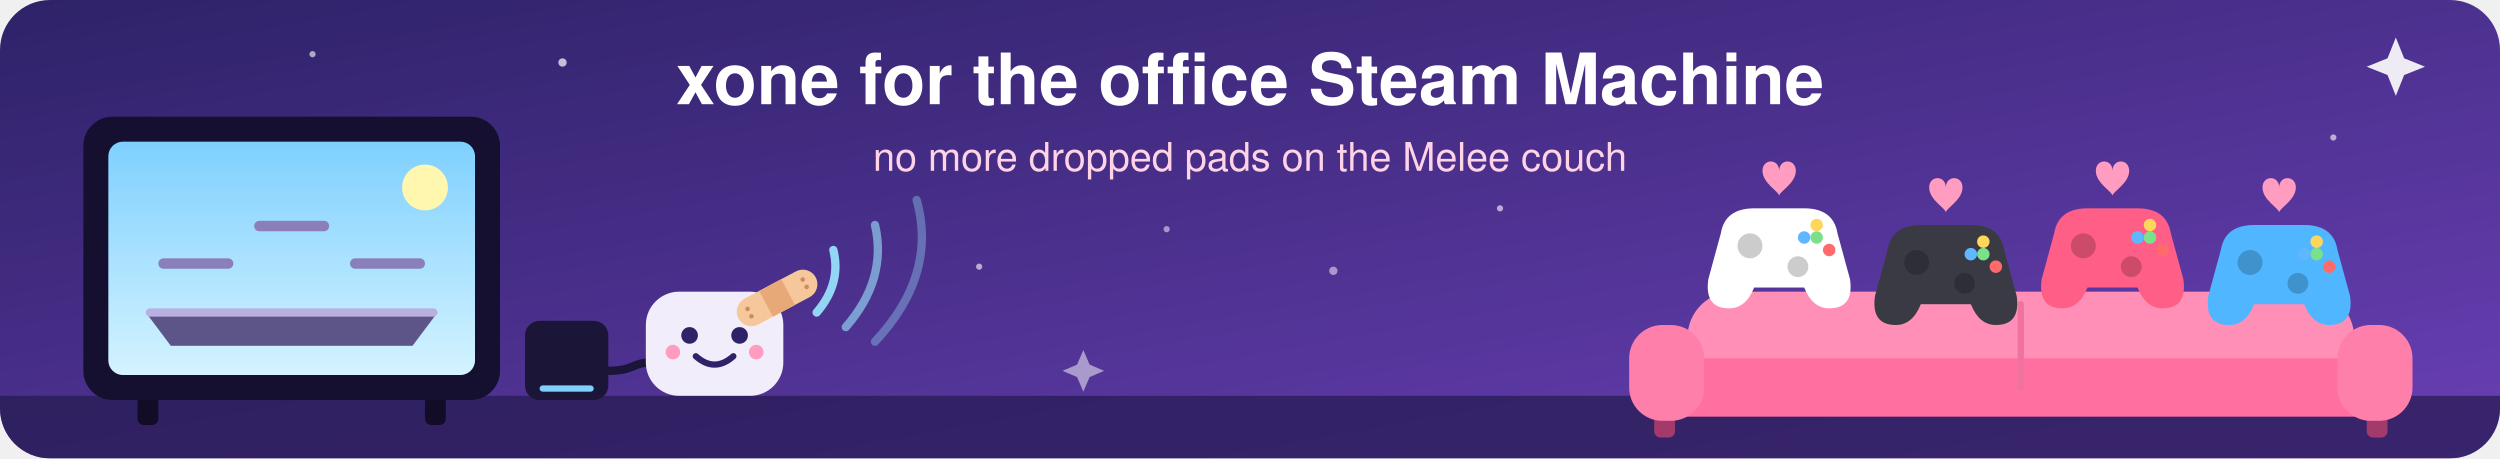
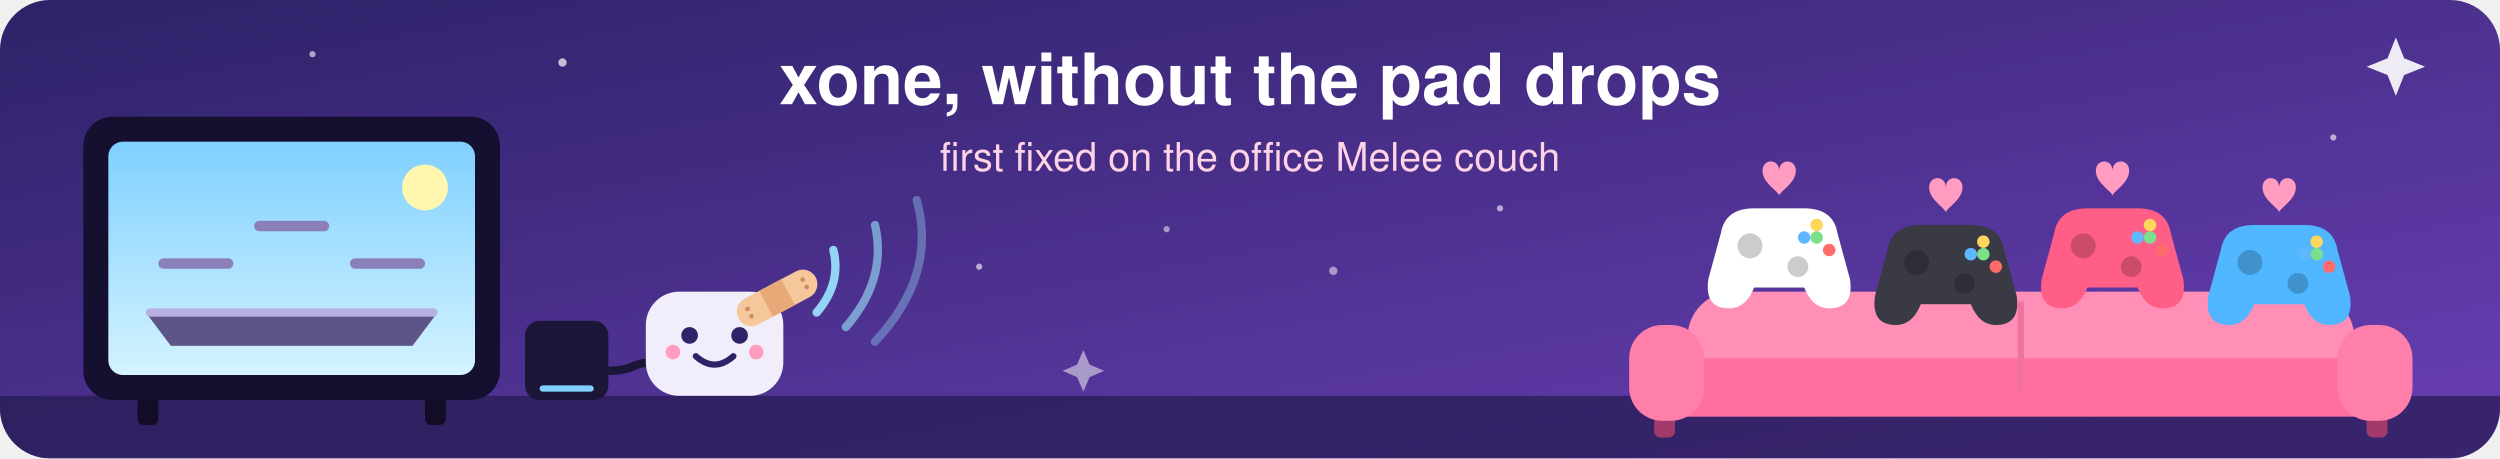
<svg xmlns="http://www.w3.org/2000/svg" viewBox="0 0 1200 220" width="1200" height="220" role="img" aria-label="xone for the office Steam Machine">
  <defs>
    <linearGradient id="sky" x1="0" y1="0" x2="1" y2="1">
      <stop offset="0" stop-color="#2e2268" />
      <stop offset="1" stop-color="#6a3fb5" />
    </linearGradient>
    <linearGradient id="screen" x1="0" y1="0" x2="0" y2="1">
      <stop offset="0" stop-color="#7fd0ff" />
      <stop offset="1" stop-color="#d4f3ff" />
    </linearGradient>
    <g id="pad">
      <path d="M8 14 Q10 2 24 2 H48 Q62 2 64 14 L70 36 Q72 50 60 50 Q52 50 48 40 H24 Q20 50 12 50 Q0 50 2 36 Z" />
      <circle cx="22" cy="20" r="6" fill="#00000033" />
      <circle cx="45" cy="30" r="5" fill="#00000033" />
      <circle cx="54" cy="16" r="3" fill="#7be08a" />
      <circle cx="60" cy="22" r="3" fill="#ff6b6b" />
      <circle cx="48" cy="16" r="3" fill="#5fb8ff" />
      <circle cx="54" cy="10" r="3" fill="#ffd65c" />
    </g>
    <clipPath id="card">
      <rect width="1200" height="220" rx="24" />
    </clipPath>
    <path id="heart" d="M0 4 C0 -2 8 -2 8 4 C8 -2 16 -2 16 4 C16 10 8 14 8 16 C8 14 0 10 0 4 Z" />
  </defs>
  <g clip-path="url(#card)">
    <rect width="1200" height="220" fill="url(#sky)" />
    <g fill="#ffffff">
      <circle cx="270" cy="30" r="2" opacity=".7" />
      <circle cx="470" cy="128" r="1.5" opacity=".6" />
      <circle cx="640" cy="130" r="2" opacity=".5" />
      <circle cx="1120" cy="66" r="1.5" opacity=".6" />
      <circle cx="150" cy="26" r="1.5" opacity=".6" />
      <circle cx="560" cy="110" r="1.5" opacity=".5" />
      <circle cx="720" cy="100" r="1.5" opacity=".6" />
      <path d="M1150 18 l4 10 l10 4 l-10 4 l-4 10 l-4 -10 l-10 -4 l10 -4 Z" opacity=".9" />
      <path d="M520 168 l3 7 l7 3 l-7 3 l-3 7 l-3 -7 l-7 -3 l7 -3 Z" opacity=".5" />
    </g>
    <rect x="0" y="190" width="1200" height="30" fill="#241a4f" opacity=".7" />
    <g>
      <rect x="66" y="190" width="10" height="14" rx="3" fill="#120c26" />
      <rect x="204" y="190" width="10" height="14" rx="3" fill="#120c26" />
      <rect x="40" y="56" width="200" height="136" rx="14" fill="#151030" />
      <rect x="52" y="68" width="176" height="112" rx="7" fill="url(#screen)" />
      <circle cx="204" cy="90" r="11" fill="#fff6b0" />
      <rect x="76" y="124" width="36" height="5" rx="2.5" fill="#8a7fb8" />
      <rect x="168" y="124" width="36" height="5" rx="2.5" fill="#8a7fb8" />
      <rect x="122" y="106" width="36" height="5" rx="2.5" fill="#8a7fb8" />
      <path d="M70 150 H210 L198 166 H82 Z" fill="#5d5487" />
      <rect x="70" y="148" width="140" height="4" rx="2" fill="#b8b0e0" />
    </g>
    <g>
      <rect x="252" y="154" width="40" height="38" rx="7" fill="#1b1538" />
      <rect x="259" y="185" width="26" height="3" rx="1.5" fill="#7fd0ff" />
      <path d="M292 178 C304 178 304 174 312 174" stroke="#1b1538" stroke-width="4" fill="none" stroke-linecap="round" />
      <rect x="310" y="140" width="66" height="50" rx="16" fill="#f1edfb" />
      <circle cx="331" cy="161" r="4" fill="#2e2268" />
      <circle cx="355" cy="161" r="4" fill="#2e2268" />
      <path d="M334 171 Q343 179 352 171" stroke="#2e2268" stroke-width="3" fill="none" stroke-linecap="round" />
      <circle cx="323" cy="169" r="3.5" fill="#ff9cc0" />
      <circle cx="363" cy="169" r="3.5" fill="#ff9cc0" />
      <g transform="rotate(-28 373 143)">
        <rect x="352" y="136" width="42" height="14" rx="7" fill="#f5c79a" />
        <rect x="367" y="136" width="12" height="14" fill="#e7a978" />
        <circle cx="358" cy="141" r="1.1" fill="#c98c5f" />
        <circle cx="358" cy="145" r="1.1" fill="#c98c5f" />
        <circle cx="388" cy="141" r="1.1" fill="#c98c5f" />
        <circle cx="388" cy="145" r="1.1" fill="#c98c5f" />
      </g>
    </g>
    <g stroke="#9be7ff" stroke-width="4" fill="none" stroke-linecap="round">
      <path d="M392 150 Q404 136 400 120" opacity=".9" />
      <path d="M406 157 Q426 134 420 108" opacity=".6" />
      <path d="M420 164 Q450 132 440 96" opacity=".35" />
    </g>
    <g>
      <rect x="794" y="196" width="10" height="14" rx="3" fill="#a23a6b" />
      <rect x="1136" y="196" width="10" height="14" rx="3" fill="#a23a6b" />
      <rect x="810" y="140" width="320" height="50" rx="22" fill="#ff8fb7" />
      <rect x="798" y="172" width="344" height="28" rx="12" fill="#ff6f9f" />
      <rect x="782" y="156" width="36" height="46" rx="16" fill="#ff7fab" />
      <rect x="1122" y="156" width="36" height="46" rx="16" fill="#ff7fab" />
      <path d="M970 146 V186" stroke="#f0739f" stroke-width="3" stroke-linecap="round" />
    </g>
    <g>
      <use href="#pad" x="818" y="98" fill="#ffffff" />
      <use href="#pad" x="898" y="106" fill="#3a3a44" />
      <use href="#pad" x="978" y="98" fill="#ff5e86" />
      <use href="#pad" x="1058" y="106" fill="#4fb6ff" />
      <g fill="#ff9cc0">
        <use href="#heart" x="846" y="78" />
        <use href="#heart" x="926" y="86" />
        <use href="#heart" x="1006" y="78" />
        <use href="#heart" x="1086" y="86" />
      </g>
    </g>
    <g font-family="-apple-system, BlinkMacSystemFont, 'Segoe UI', Helvetica, Arial, sans-serif" text-anchor="middle">
-       <text x="600" y="50" font-size="34" font-weight="700" fill="#ffffff">xone for the office Steam Machine</text>
-       <text x="600" y="82" font-size="19" fill="#ffd3e6">no more dropped pads on the Melee couch</text>
+       <text x="600" y="50" font-size="34" font-weight="700" fill="#ffffff">xone, without the pad drops</text>
+       <text x="600" y="82" font-size="19" fill="#ffd3e6">first fixed on the office Melee couch</text>
    </g>
  </g>
</svg>
